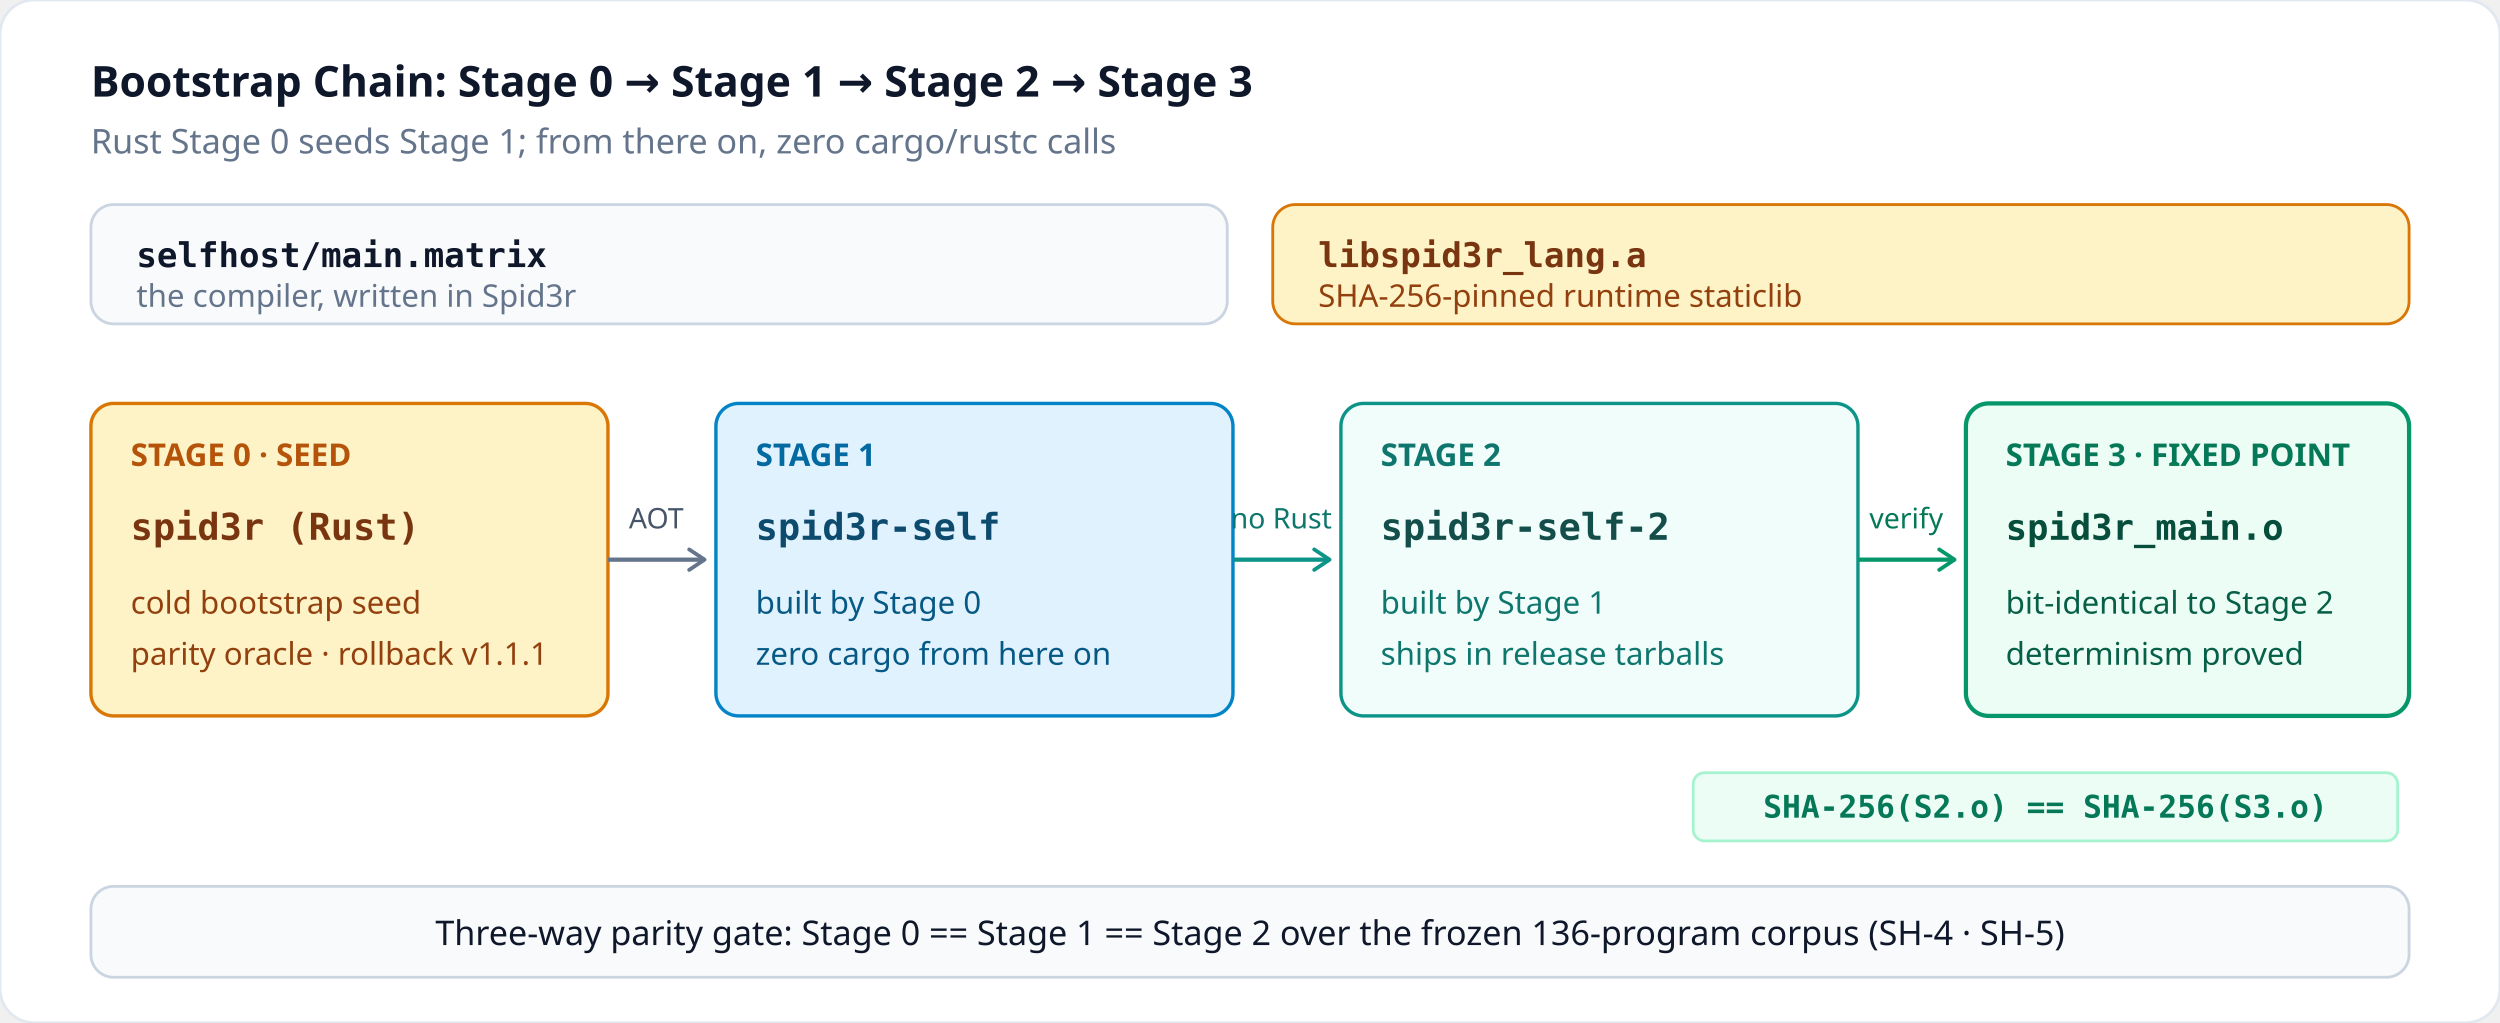
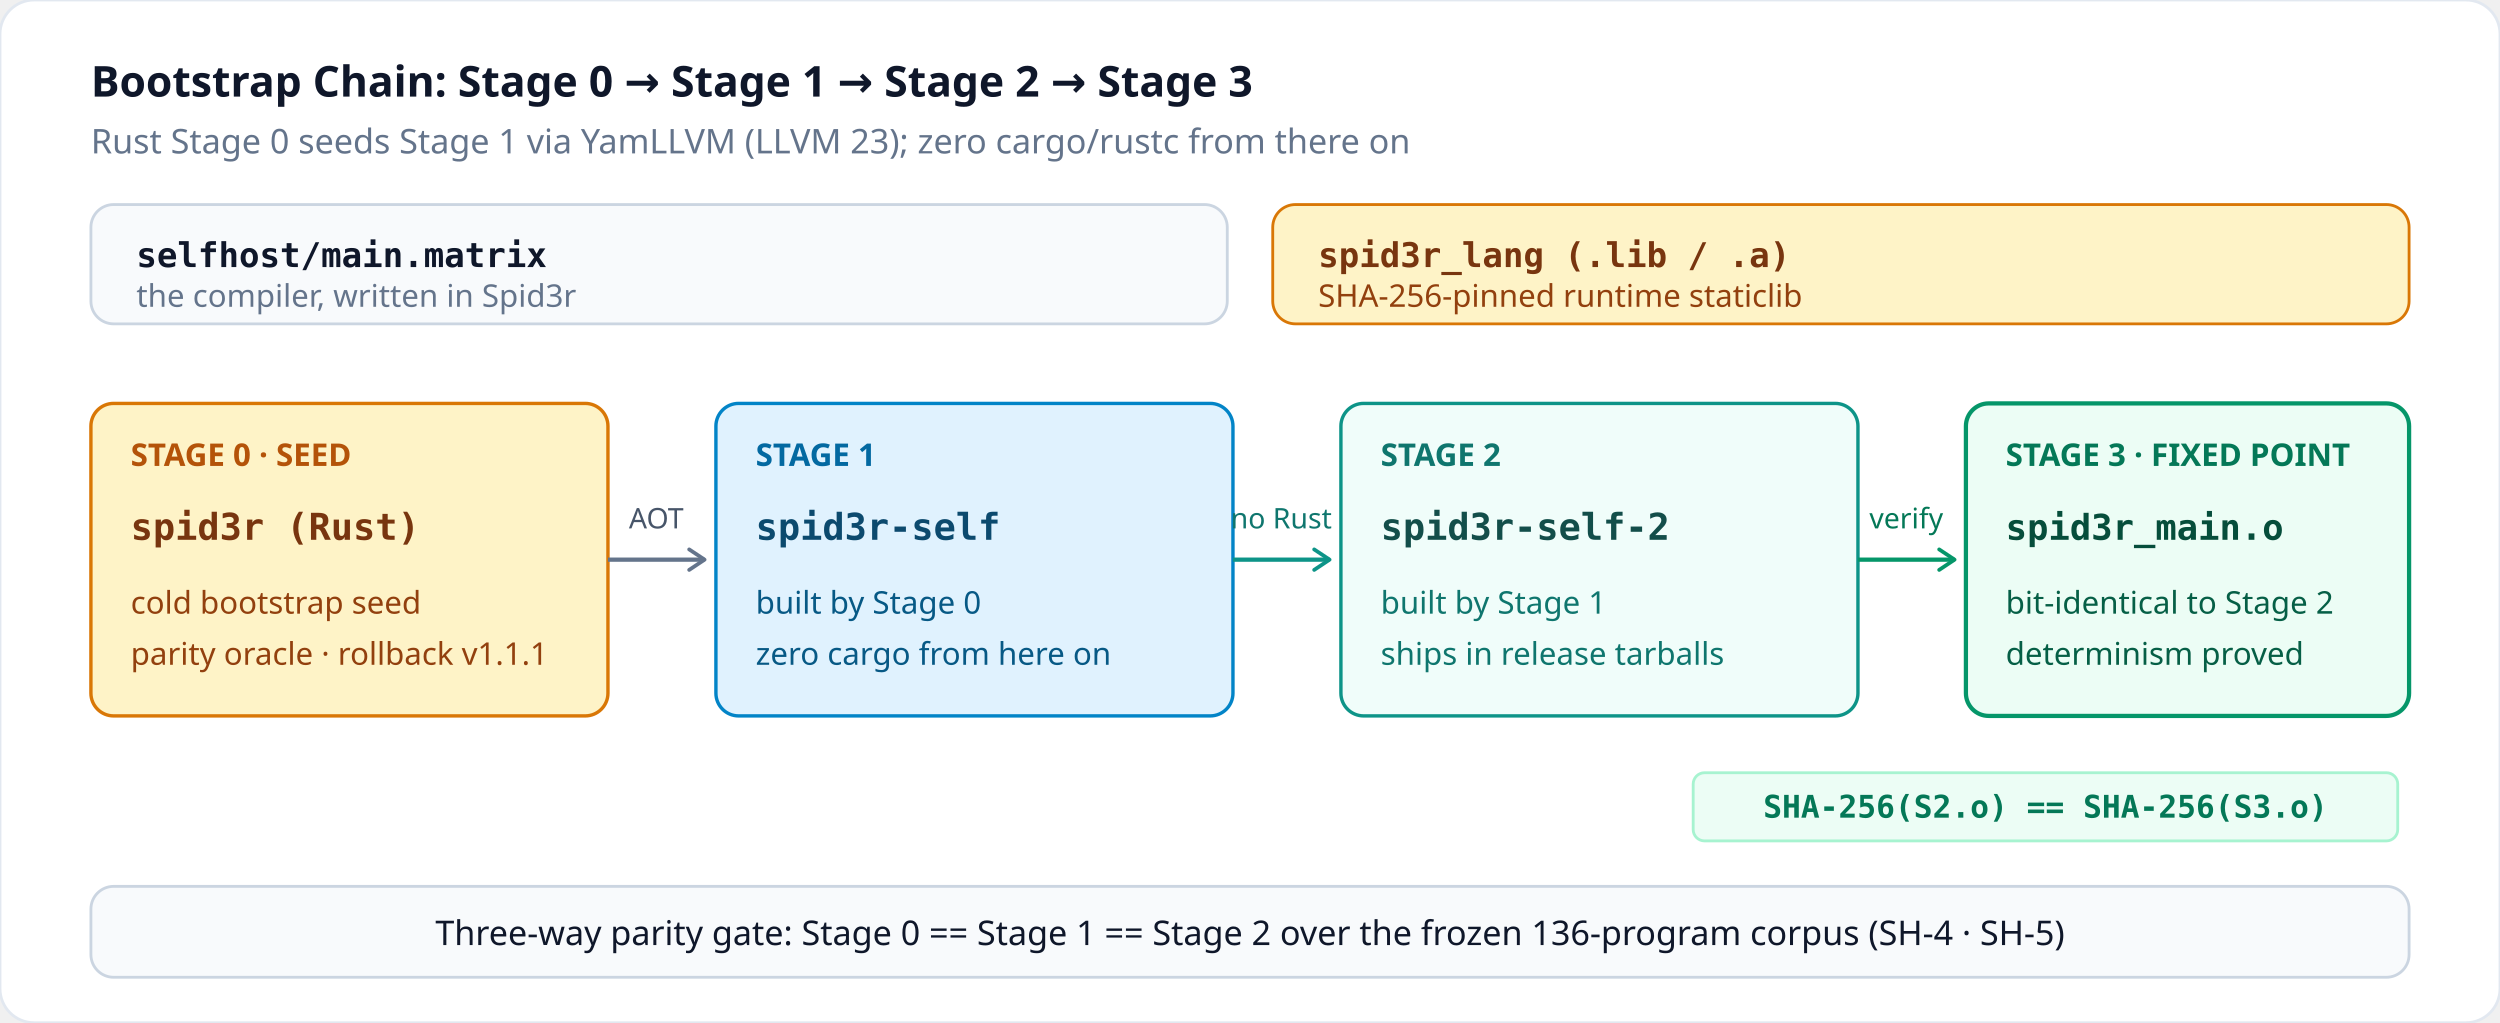
<svg xmlns="http://www.w3.org/2000/svg" viewBox="0 0 880 360" width="880" height="360" role="img">
  <defs>
    <marker id="arr-slate" viewBox="0 0 10 10" refX="8" refY="5" markerWidth="6" markerHeight="6" orient="auto-start-reverse">
      <path d="M2 1L8 5L2 9" fill="none" stroke="#64748B" stroke-width="1.5" stroke-linecap="round" stroke-linejoin="round" />
    </marker>
    <marker id="arr-teal" viewBox="0 0 10 10" refX="8" refY="5" markerWidth="6" markerHeight="6" orient="auto-start-reverse">
      <path d="M2 1L8 5L2 9" fill="none" stroke="#0D9488" stroke-width="1.5" stroke-linecap="round" stroke-linejoin="round" />
    </marker>
    <marker id="arr-green" viewBox="0 0 10 10" refX="8" refY="5" markerWidth="6" markerHeight="6" orient="auto-start-reverse">
      <path d="M2 1L8 5L2 9" fill="none" stroke="#059669" stroke-width="1.5" stroke-linecap="round" stroke-linejoin="round" />
    </marker>
  </defs>
  <rect x="0" y="0" width="880" height="360" rx="12" fill="#FFFFFF" stroke="#E2E8F0" stroke-width="1" />
  <text x="32" y="34" font-family="ui-sans-serif, system-ui, sans-serif" font-size="15" font-weight="700" fill="#0F172A">Bootstrap Chain: Stage 0 → Stage 1 → Stage 2 → Stage 3</text>
-   <text x="32" y="54" font-family="ui-sans-serif, system-ui, sans-serif" font-size="12" fill="#64748B">Rust Stage 0 seeds Stage 1; from there on, zero cargo/rustc calls</text>
+   <text x="32" y="54" font-family="ui-sans-serif, system-ui, sans-serif" font-size="12" fill="#64748B">Rust Stage 0 seeds Stage 1 via YamLLVM (LLVM 23); zero cargo/rustc from there on</text>
  <rect x="32" y="72" width="400" height="42" rx="8" fill="#F8FAFC" stroke="#CBD5E1" stroke-width="1" />
  <text x="48" y="94" font-family="ui-monospace, SFMono-Regular, Menlo, Consolas, monospace" font-size="12" font-weight="600" fill="#0F172A">selfhost/main.matrix</text>
  <text x="48" y="108" font-family="ui-sans-serif, system-ui, sans-serif" font-size="11" fill="#64748B">the compiler, written in Spid3r</text>
  <rect x="448" y="72" width="400" height="42" rx="8" fill="#FEF3C7" stroke="#D97706" stroke-width="1" />
-   <text x="464" y="94" font-family="ui-monospace, SFMono-Regular, Menlo, Consolas, monospace" font-size="12" font-weight="600" fill="#78350F">libspid3r_lang.a</text>
+   <text x="464" y="94" font-family="ui-monospace, SFMono-Regular, Menlo, Consolas, monospace" font-size="12" font-weight="600" fill="#78350F">spid3r_lang (.lib / .a)</text>
  <text x="464" y="108" font-family="ui-sans-serif, system-ui, sans-serif" font-size="11" fill="#92400E">SHA-256-pinned runtime staticlib</text>
  <rect x="32" y="142" width="182" height="110" rx="8" fill="#FEF3C7" stroke="#D97706" stroke-width="1.2" />
  <text x="46" y="164" font-family="ui-sans-serif, system-ui, sans-serif" font-size="11" font-weight="700" fill="#B45309">STAGE 0 · SEED</text>
  <text x="46" y="190" font-family="ui-monospace, SFMono-Regular, Menlo, Consolas, monospace" font-size="13" font-weight="600" fill="#78350F">spid3r (Rust)</text>
  <text x="46" y="216" font-family="ui-sans-serif, system-ui, sans-serif" font-size="11" fill="#92400E">cold bootstrap seed</text>
  <text x="46" y="234" font-family="ui-sans-serif, system-ui, sans-serif" font-size="11" fill="#92400E">parity oracle · rollback v1.1.1</text>
  <path d="M214 197 L248 197" fill="none" stroke="#64748B" stroke-width="1.5" marker-end="url(#arr-slate)" />
  <text x="231" y="186" text-anchor="middle" font-family="ui-sans-serif, system-ui, sans-serif" font-size="10" fill="#475569">AOT</text>
  <rect x="252" y="142" width="182" height="110" rx="8" fill="#E0F2FE" stroke="#0284C7" stroke-width="1.2" />
  <text x="266" y="164" font-family="ui-sans-serif, system-ui, sans-serif" font-size="11" font-weight="700" fill="#0369A1">STAGE 1</text>
  <text x="266" y="190" font-family="ui-monospace, SFMono-Regular, Menlo, Consolas, monospace" font-size="13" font-weight="600" fill="#0C4A6E">spid3r-self</text>
  <text x="266" y="216" font-family="ui-sans-serif, system-ui, sans-serif" font-size="11" fill="#075985">built by Stage 0</text>
  <text x="266" y="234" font-family="ui-sans-serif, system-ui, sans-serif" font-size="11" fill="#075985">zero cargo from here on</text>
  <path d="M434 197 L468 197" fill="none" stroke="#0D9488" stroke-width="1.5" marker-end="url(#arr-teal)" />
  <text x="451" y="186" text-anchor="middle" font-family="ui-sans-serif, system-ui, sans-serif" font-size="10" fill="#0F766E">no Rust</text>
  <rect x="472" y="142" width="182" height="110" rx="8" fill="#F0FDFA" stroke="#0D9488" stroke-width="1.2" />
  <text x="486" y="164" font-family="ui-sans-serif, system-ui, sans-serif" font-size="11" font-weight="700" fill="#0F766E">STAGE 2</text>
  <text x="486" y="190" font-family="ui-monospace, SFMono-Regular, Menlo, Consolas, monospace" font-size="13" font-weight="600" fill="#134E4A">spid3r-self-2</text>
  <text x="486" y="216" font-family="ui-sans-serif, system-ui, sans-serif" font-size="11" fill="#0F766E">built by Stage 1</text>
  <text x="486" y="234" font-family="ui-sans-serif, system-ui, sans-serif" font-size="11" fill="#0F766E">ships in release tarballs</text>
  <path d="M654 197 L688 197" fill="none" stroke="#059669" stroke-width="1.5" marker-end="url(#arr-green)" />
  <text x="671" y="186" text-anchor="middle" font-family="ui-sans-serif, system-ui, sans-serif" font-size="10" fill="#047857">verify</text>
  <rect x="692" y="142" width="156" height="110" rx="8" fill="#ECFDF5" stroke="#059669" stroke-width="1.5" />
  <text x="706" y="164" font-family="ui-sans-serif, system-ui, sans-serif" font-size="11" font-weight="700" fill="#047857">STAGE 3 · FIXED POINT</text>
  <text x="706" y="190" font-family="ui-monospace, SFMono-Regular, Menlo, Consolas, monospace" font-size="12.5" font-weight="600" fill="#064E3B">spid3r_main.o</text>
  <text x="706" y="216" font-family="ui-sans-serif, system-ui, sans-serif" font-size="11" fill="#065F46">bit-identical to Stage 2</text>
  <text x="706" y="234" font-family="ui-sans-serif, system-ui, sans-serif" font-size="11" fill="#065F46">determinism proved</text>
  <rect x="596" y="272" width="248" height="24" rx="4" fill="#ECFDF5" stroke="#A7F3D0" stroke-width="1" />
  <text x="720" y="284" text-anchor="middle" dominant-baseline="central" font-family="ui-monospace, SFMono-Regular, Menlo, Consolas, monospace" font-size="11" font-weight="600" fill="#047857">SHA-256(S2.o) == SHA-256(S3.o)</text>
  <rect x="32" y="312" width="816" height="32" rx="8" fill="#F8FAFC" stroke="#CBD5E1" stroke-width="1" />
  <text x="440" y="328" text-anchor="middle" dominant-baseline="central" font-family="ui-sans-serif, system-ui, sans-serif" font-size="12" fill="#0F172A">Three-way parity gate: Stage 0 == Stage 1 == Stage 2 over the frozen 136-program corpus (SH-4 · SH-5)</text>
</svg>
